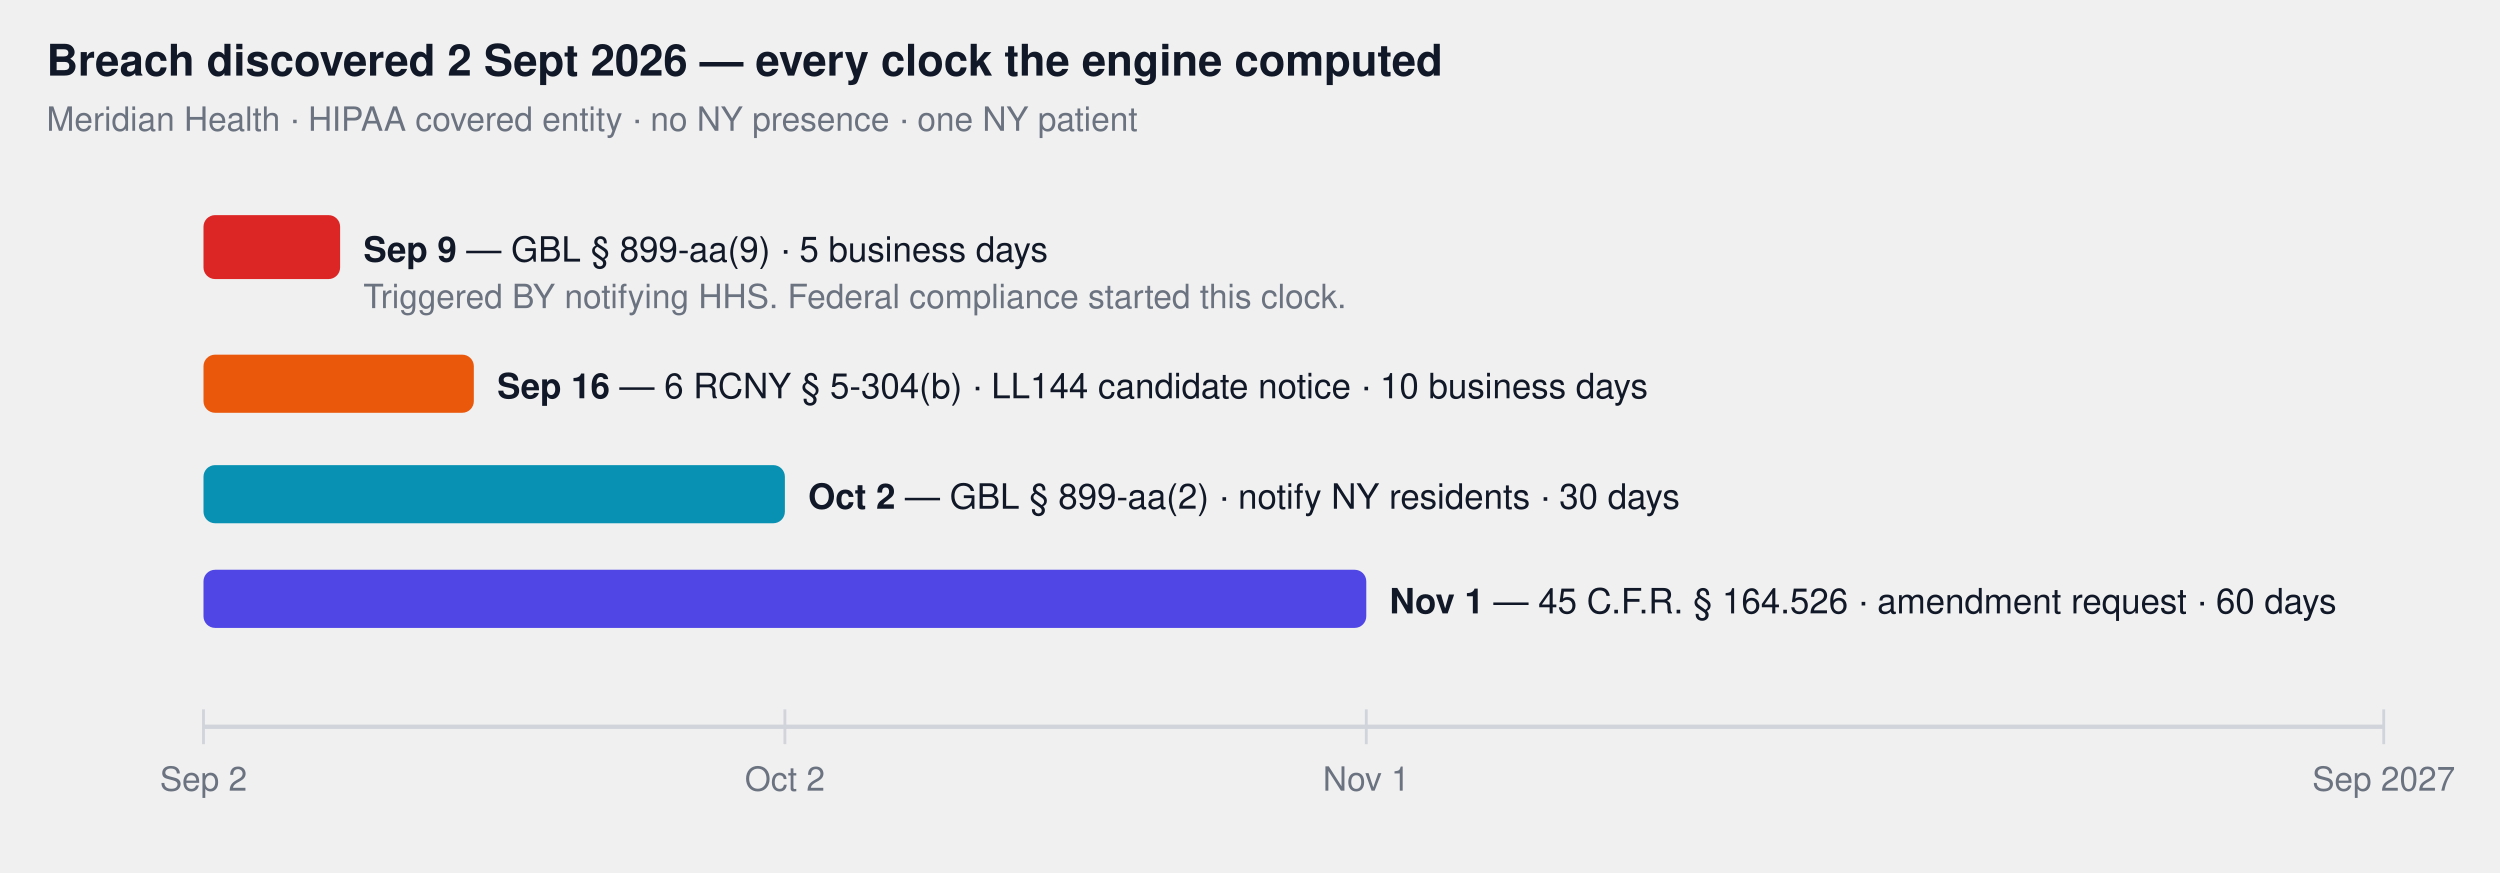
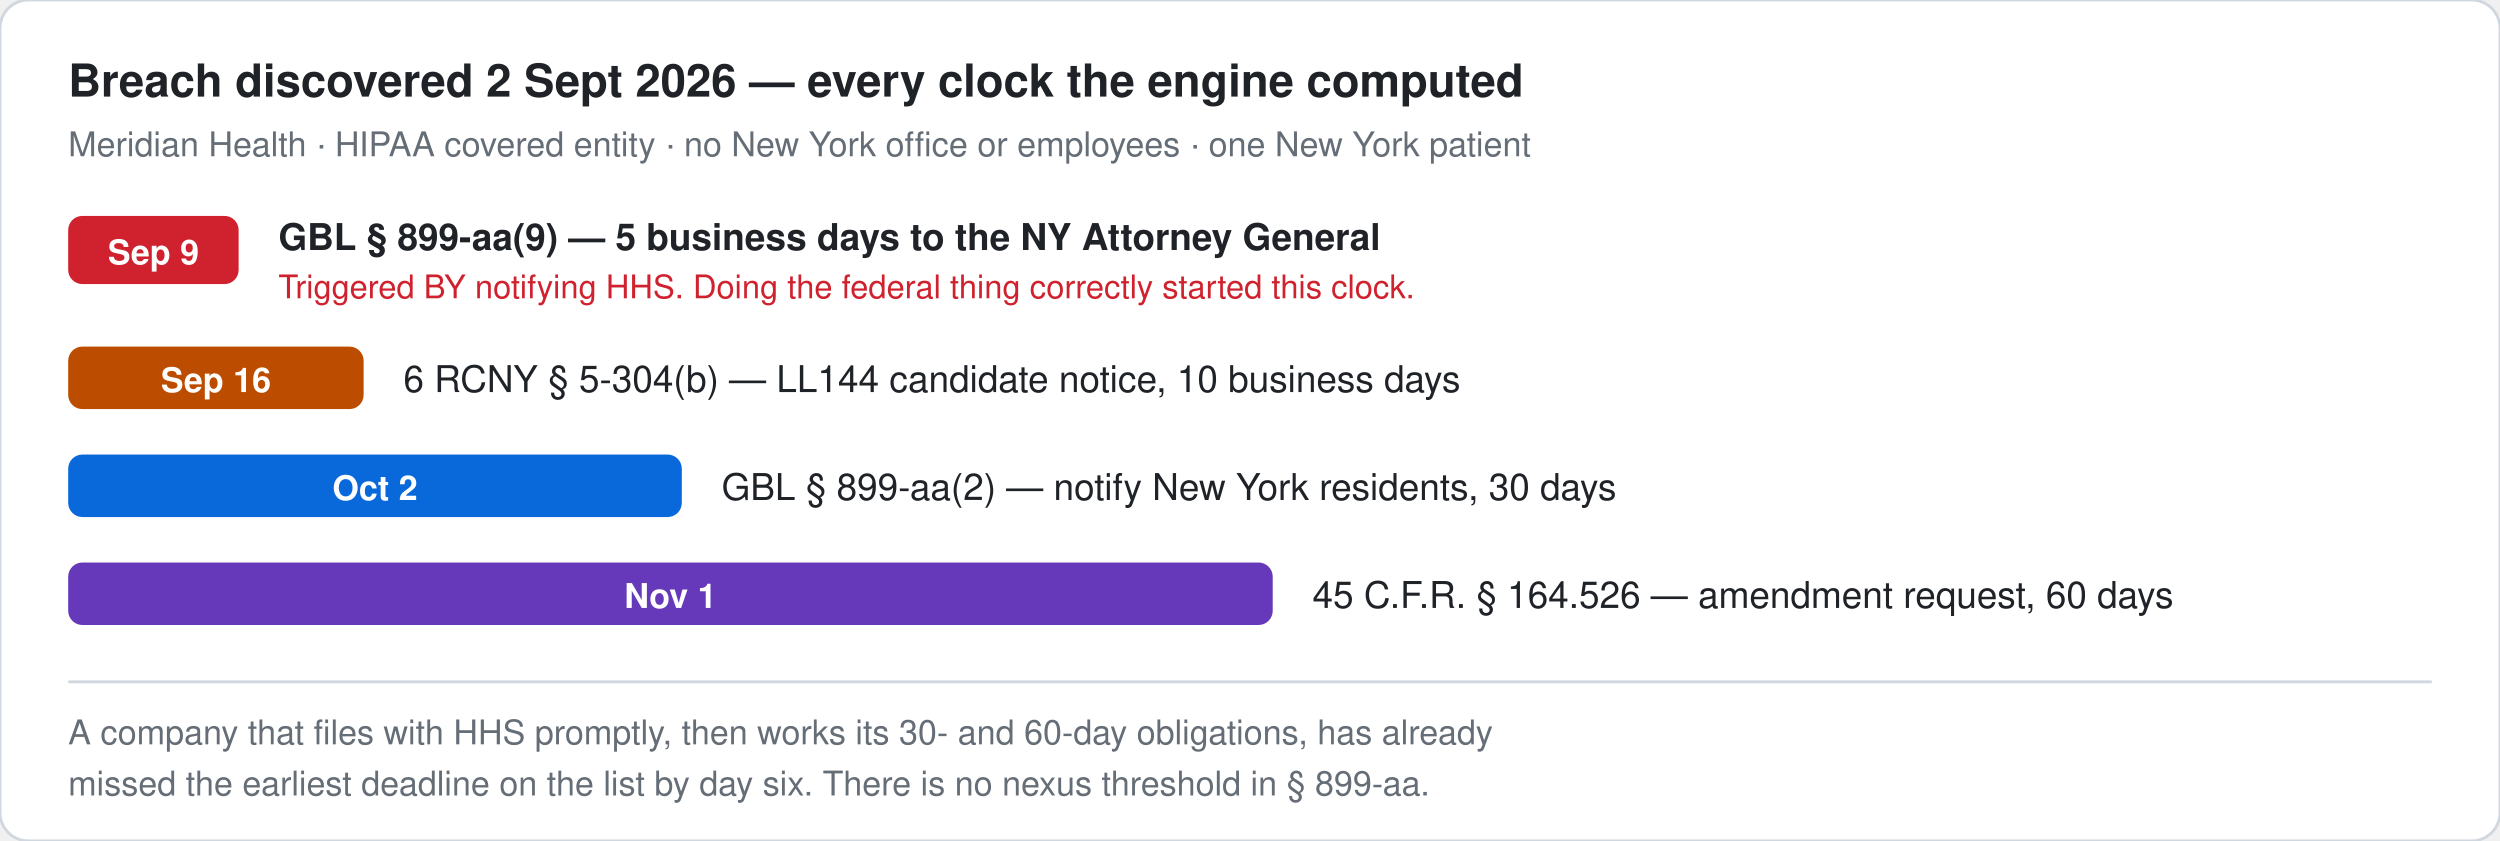
- <svg xmlns="http://www.w3.org/2000/svg" viewBox="0 0 860 300" role="img" aria-label="Breach notification deadlines">
-   <style>
-     text { font-family: ui-sans-serif, -apple-system, "Segoe UI", Helvetica, Arial, sans-serif; }
-     .ttl { font-size: 15px; font-weight: 700; fill: #111827; }
-     .sub { font-size: 11.5px; fill: #6b7280; }
-     .lbl { font-size: 12px; fill: #111827; }
-     .dt  { font-size: 11.5px; font-weight: 700; fill: #111827; }
-     .ax  { stroke: #d1d5db; stroke-width: 1.5; }
-     .tick{ stroke: #d1d5db; stroke-width: 1; }
-     @media (prefers-color-scheme: dark) {
-       .ttl,.lbl,.dt { fill: #f3f4f6; } .sub { fill: #9ca3af; }
-       .ax,.tick { stroke: #4b5563; }
-     }
-   </style>
-   <text x="16" y="26" class="ttl">Breach discovered 2 Sept 2026 — every clock the engine computed</text>
-   <text x="16" y="45" class="sub">Meridian Health · HIPAA covered entity · no NY presence · one NY patient</text>
-   <line x1="70" y1="250" x2="820" y2="250" class="ax" />
-   <line x1="70" y1="244" x2="70" y2="256" class="tick" />
-   <text x="70" y="272" class="sub" text-anchor="middle">Sep 2</text>
-   <line x1="270" y1="244" x2="270" y2="256" class="tick" />
-   <text x="270" y="272" class="sub" text-anchor="middle">Oct 2</text>
-   <line x1="470" y1="244" x2="470" y2="256" class="tick" />
-   <text x="470" y="272" class="sub" text-anchor="middle">Nov 1</text>
-   <line x1="820" y1="244" x2="820" y2="256" class="tick" />
-   <text x="820" y="272" class="sub" text-anchor="middle">Sep 2027</text>
-   <rect x="70" y="74" width="47" height="22" rx="4" fill="#dc2626" />
-   <text x="125" y="90" class="lbl">
-     <tspan font-weight="700">Sep 9</tspan> — GBL § 899-aa(9) · 5 business days</text>
-   <text x="125" y="106" class="sub">Triggered BY notifying HHS. Federal compliance started this clock.</text>
-   <rect x="70" y="122" width="93" height="20" rx="4" fill="#ea580c" />
-   <text x="171" y="137" class="lbl">
-     <tspan font-weight="700">Sep 16</tspan> — 6 RCNY § 5-304(b) · LL144 candidate notice · 10 business days</text>
-   <rect x="70" y="160" width="200" height="20" rx="4" fill="#0891b2" />
-   <text x="278" y="175" class="lbl">
-     <tspan font-weight="700">Oct 2</tspan> — GBL § 899-aa(2) · notify NY residents · 30 days</text>
-   <rect x="70" y="196" width="400" height="20" rx="4" fill="#4f46e5" />
-   <text x="478" y="211" class="lbl">
-     <tspan font-weight="700">Nov 1</tspan> — 45 C.F.R. § 164.526 · amendment request · 60 days</text>
+ <svg xmlns="http://www.w3.org/2000/svg" viewBox="0 0 880 296" width="880" height="296" role="img" aria-label="Breach notification deadlines: five business days to the NY Attorney General is the earliest">
+   <rect x="0" y="0" width="880" height="296" rx="10" fill="#ffffff" stroke="#d0d7de" />
+   <text x="24" y="34" font-family="Helvetica,Arial,sans-serif" font-size="16" font-weight="700" fill="#1f2328">Breach discovered 2 Sept 2026 — every clock the engine computed</text>
+   <text x="24" y="55" font-family="Helvetica,Arial,sans-serif" font-size="12" fill="#656d76">Meridian Health · HIPAA covered entity · no New York office or employees · one New York patient</text>
+   <rect x="24" y="76" width="60" height="24" rx="5" fill="#cf222e" />
+   <text x="54" y="93" font-family="Helvetica,Arial,sans-serif" font-size="12" font-weight="700" fill="#ffffff" text-anchor="middle">Sep 9</text>
+   <text x="98" y="88" font-family="Helvetica,Arial,sans-serif" font-size="13" font-weight="700" fill="#1f2328">GBL § 899-aa(9) — 5 business days to the NY Attorney General</text>
+   <text x="98" y="105" font-family="Helvetica,Arial,sans-serif" font-size="11.5" fill="#cf222e">Triggered BY notifying HHS. Doing the federal thing correctly started this clock.</text>
+   <rect x="24" y="122" width="104" height="22" rx="5" fill="#bc4c00" />
+   <text x="76" y="138" font-family="Helvetica,Arial,sans-serif" font-size="12" font-weight="700" fill="#ffffff" text-anchor="middle">Sep 16</text>
+   <text x="142" y="138" font-family="Helvetica,Arial,sans-serif" font-size="13" fill="#1f2328">6 RCNY § 5-304(b) — LL144 candidate notice, 10 business days</text>
+   <rect x="24" y="160" width="216" height="22" rx="5" fill="#0969da" />
+   <text x="132" y="176" font-family="Helvetica,Arial,sans-serif" font-size="12" font-weight="700" fill="#ffffff" text-anchor="middle">Oct 2</text>
+   <text x="254" y="176" font-family="Helvetica,Arial,sans-serif" font-size="13" fill="#1f2328">GBL § 899-aa(2) — notify New York residents, 30 days</text>
+   <rect x="24" y="198" width="424" height="22" rx="5" fill="#6639ba" />
+   <text x="236" y="214" font-family="Helvetica,Arial,sans-serif" font-size="12" font-weight="700" fill="#ffffff" text-anchor="middle">Nov 1</text>
+   <text x="462" y="214" font-family="Helvetica,Arial,sans-serif" font-size="13" fill="#1f2328">45 C.F.R. § 164.526 — amendment request, 60 days</text>
+   <line x1="24" y1="240" x2="856" y2="240" stroke="#d0d7de" stroke-width="1" />
+   <text x="24" y="262" font-family="Helvetica,Arial,sans-serif" font-size="12" fill="#656d76">A company that files with HHS promptly, then works its 30- and 60-day obligations, has already</text>
+   <text x="24" y="280" font-family="Helvetica,Arial,sans-serif" font-size="12" fill="#656d76">missed the earliest deadline on the list by day six. There is no nexus threshold in § 899-aa.</text>
</svg>
